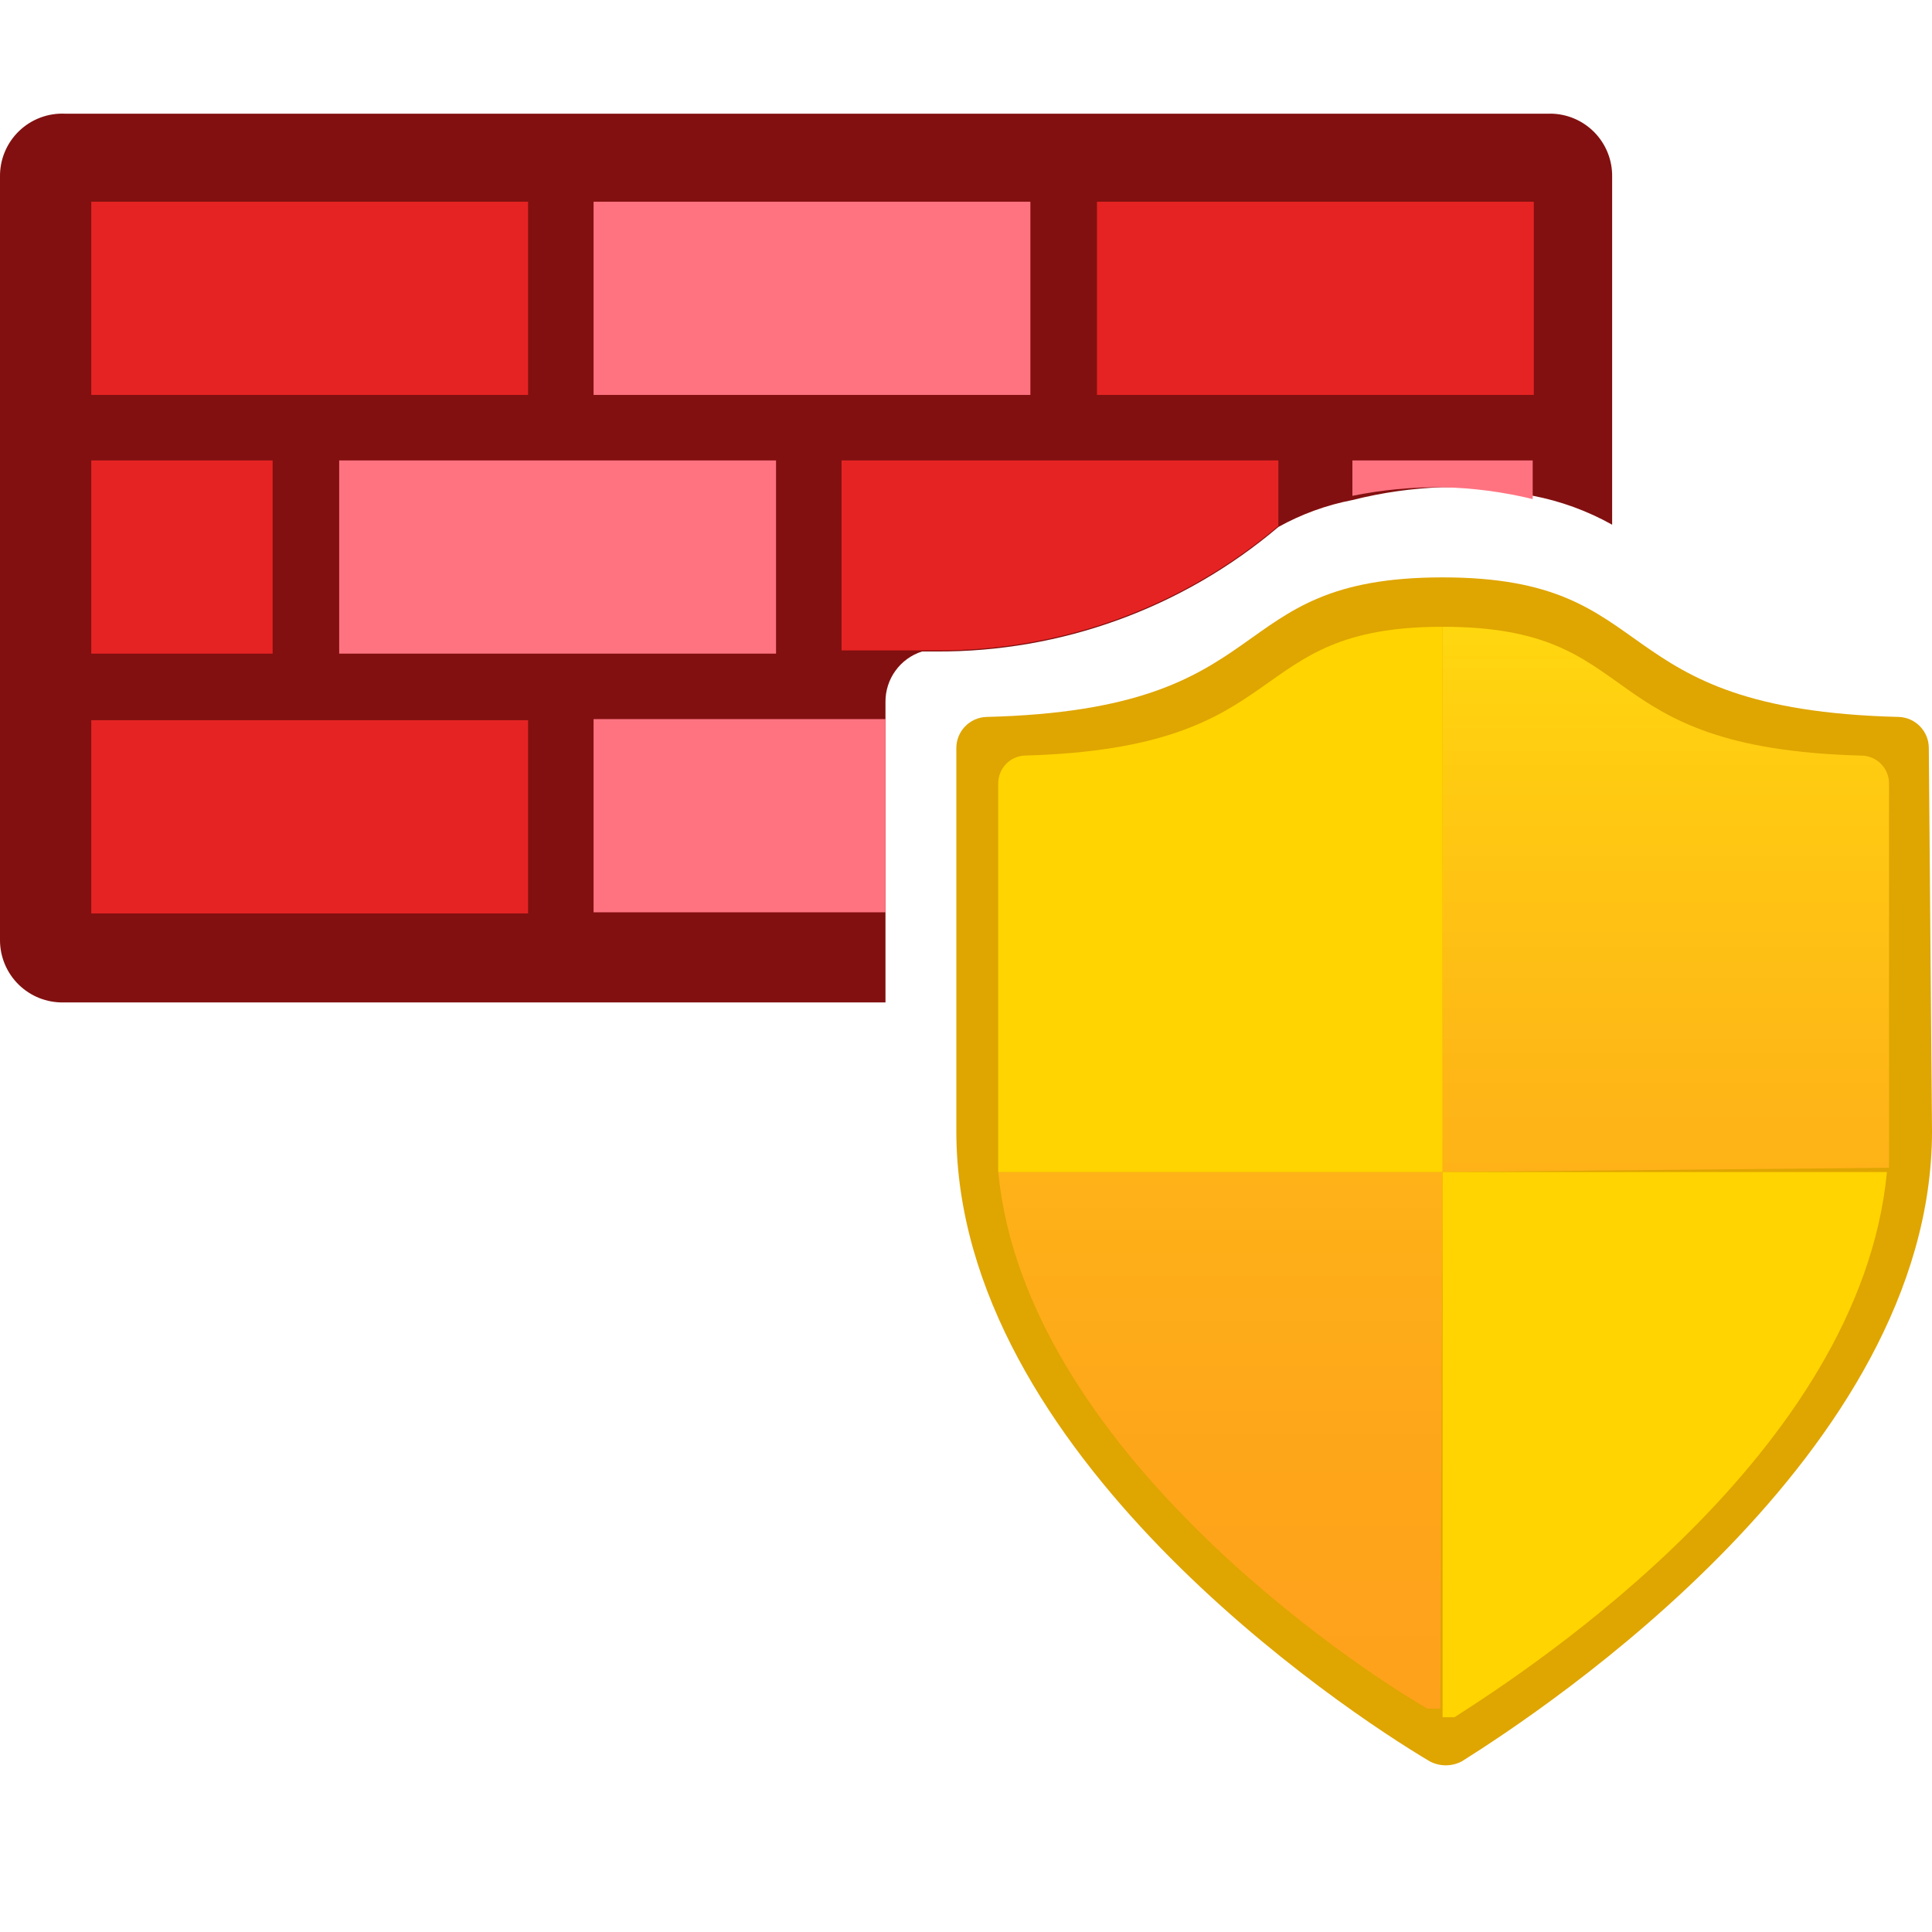
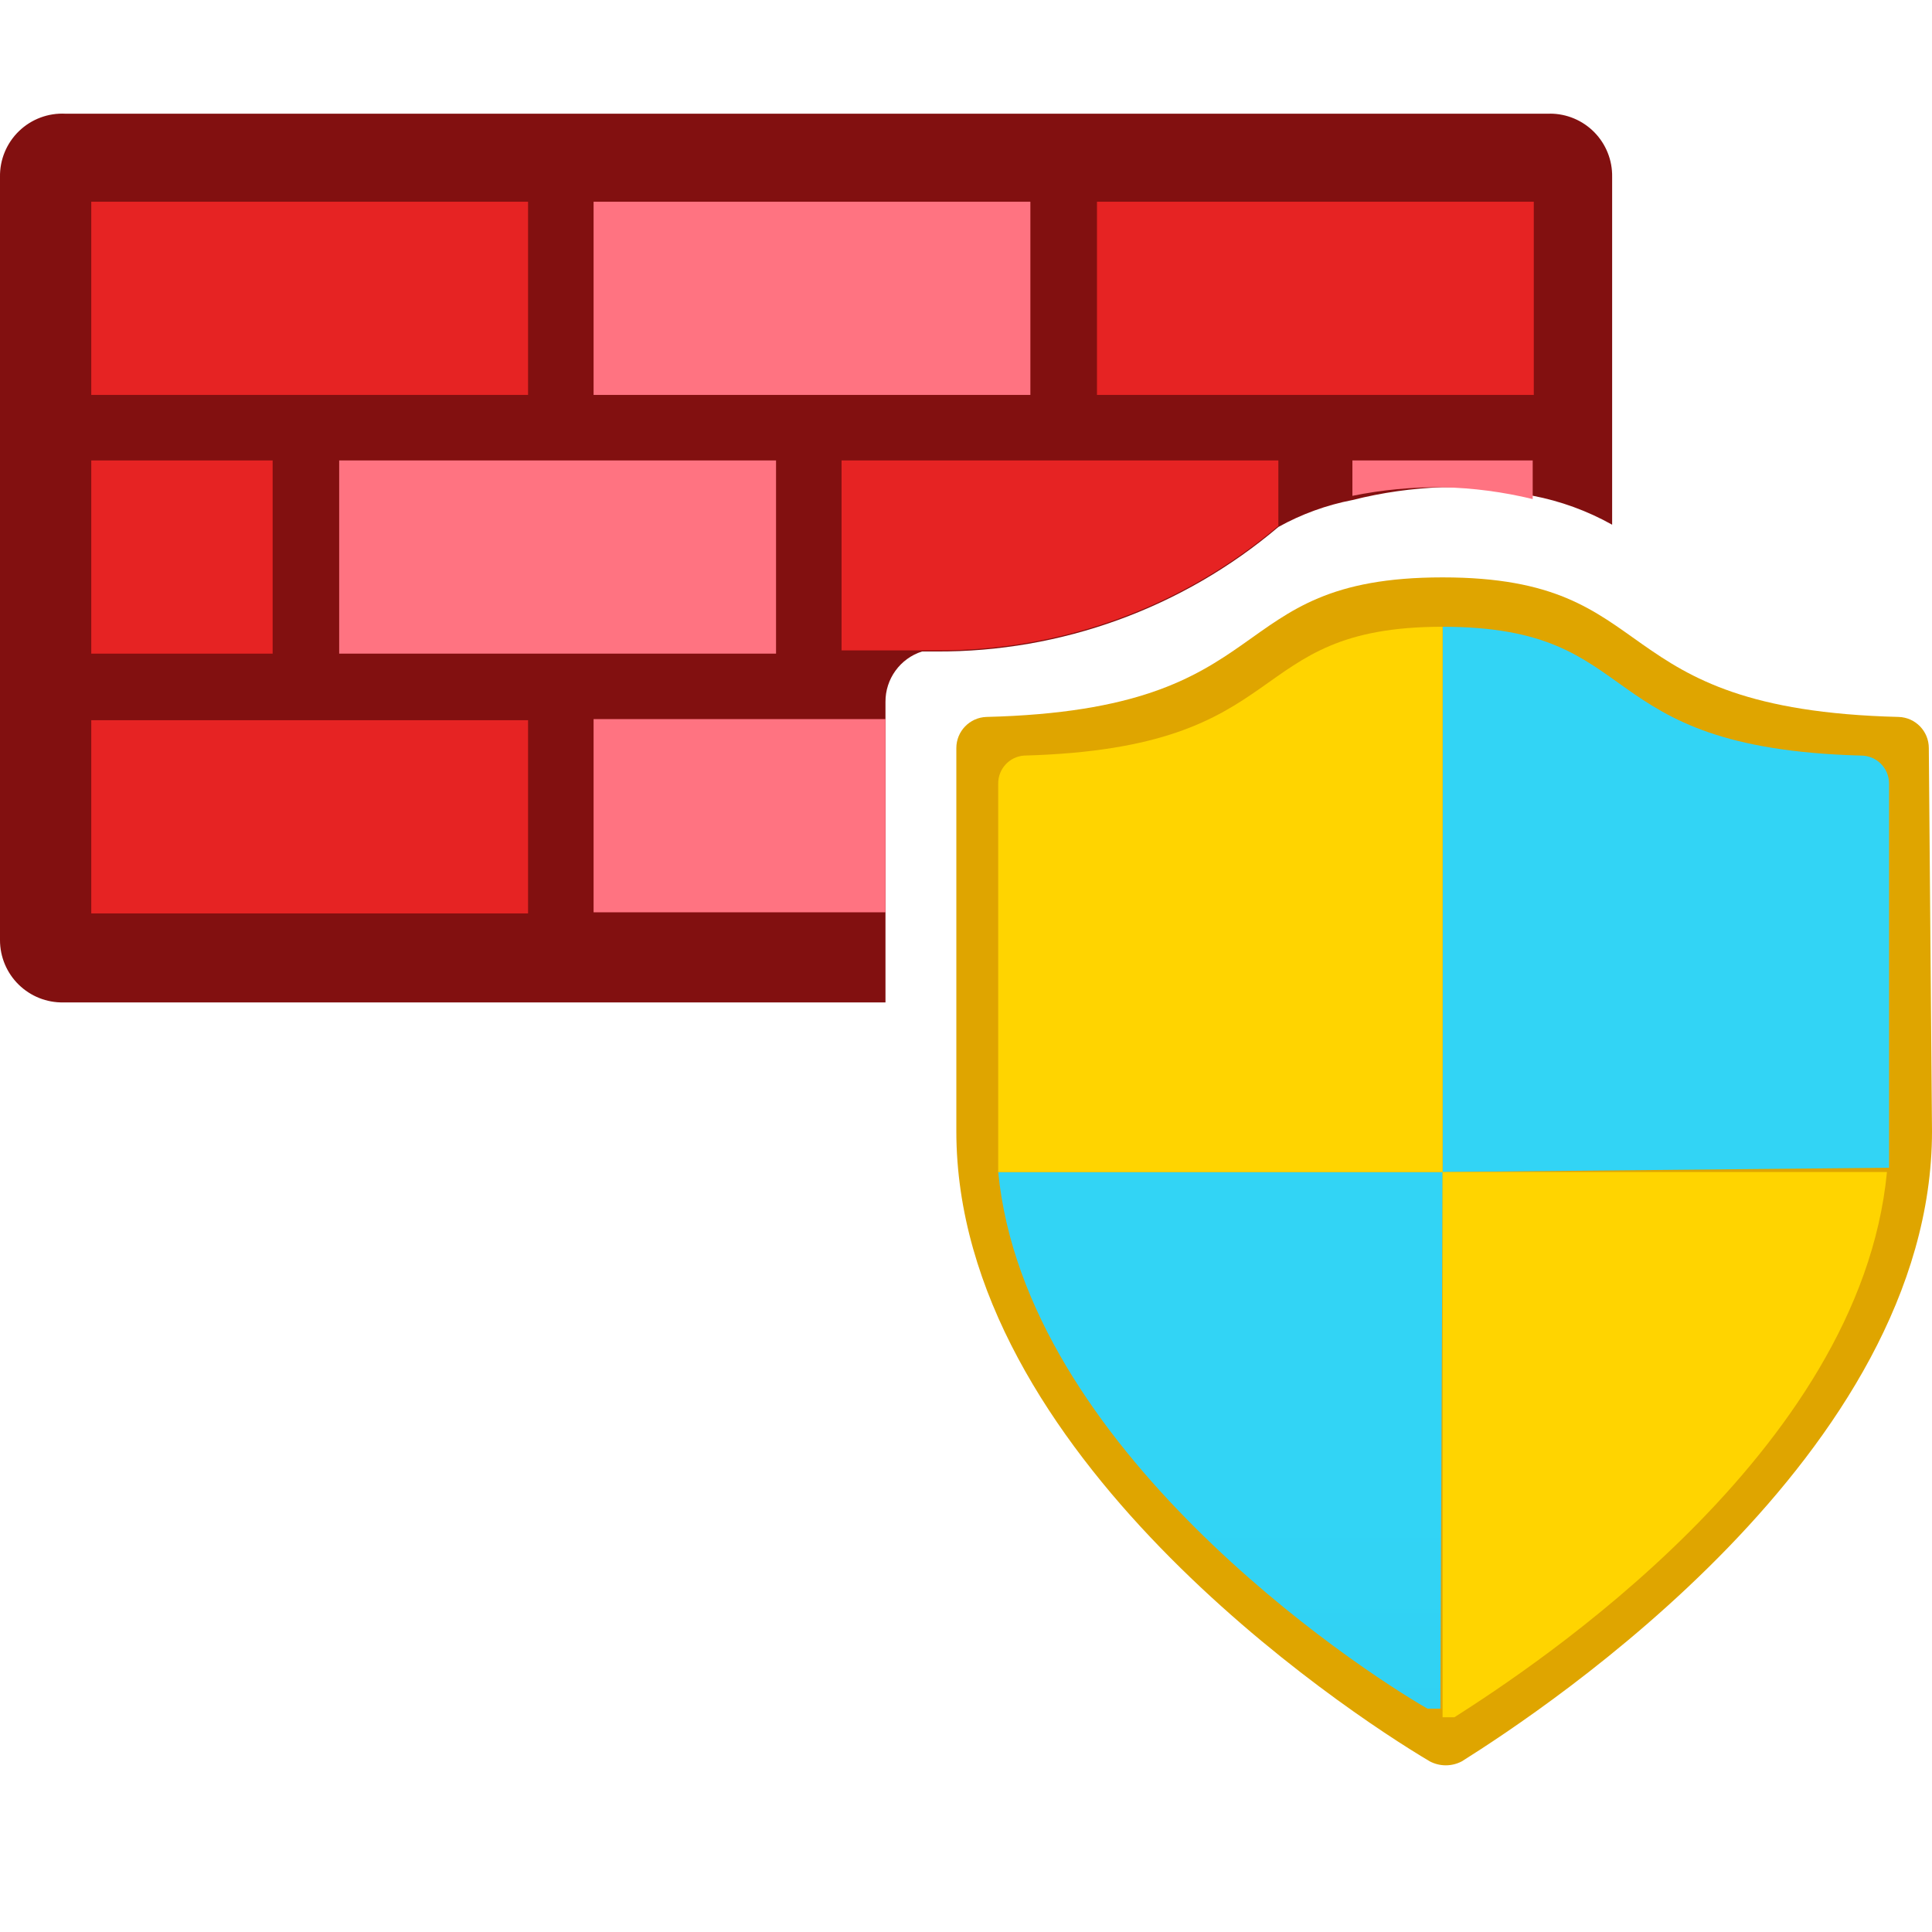
- <svg viewBox="0 0 34 34" class="" role="presentation" focusable="false" id="FxSymbol0-0ec" data-type="1">
+ <svg xmlns="http://www.w3.org/2000/svg" viewBox="0 0 34 34" class="" role="presentation" focusable="false" id="FxSymbol0-05e" data-type="1">
  <g>
    <path d="M27.276 2.001H1.152A1.096 1.096 0 0 0 0 3.116v13.43a1.096 1.096 0 0 0 1.115 1.095h14.468v-5.288a.925.925 0 0 1 .643-.888h.245a9.236 9.236 0 0 0 6.026-2.191A4.383 4.383 0 0 1 23.8 8.8a7.555 7.555 0 0 1 1.587-.226 7.405 7.405 0 0 1 1.586.15c.49.094.963.266 1.398.51v-6.12A1.094 1.094 0 0 0 27.276 2zm-7.971 10.654v3.475h7.668v-3.475h-7.668z" fill="#821010" />
    <path d="M9.293 3.55H1.606v3.4h7.687v-3.4z" fill="#E62323" />
    <path d="M18.133 3.55h-7.687v3.4h7.687v-3.4z" fill="#FF7381" />
    <path d="M26.992 3.55h-7.687v3.4h7.687v-3.4zM4.798 8.103H1.606v3.4h3.192v-3.4z" fill="#E62323" />
    <path d="M26.973 8.103v.68a7.405 7.405 0 0 0-1.586-.208 7.556 7.556 0 0 0-1.587.151v-.623h3.173zm-13.316 0H5.969v3.4h7.688v-3.4z" fill="#FF7381" />
    <path d="M22.497 8.103v1.152a9.236 9.236 0 0 1-6.026 2.191H14.81V8.103h7.688zM9.293 12.674H1.606v3.4h7.687v-3.4z" fill="#E62323" />
    <path d="M15.583 12.655h-5.137v3.4h5.137v-3.4z" fill="#FF7381" />
    <path d="M34 19.908c0 5.667-6.8 10.162-8.273 11.088a.604.604 0 0 1-.567 0c-1.53-.907-8.33-5.421-8.33-11.088v-6.743a.548.548 0 0 1 .529-.548c5.289-.132 4.061-2.456 8.028-2.456 3.966 0 2.739 2.324 8.027 2.456a.548.548 0 0 1 .53.548L34 19.908z" fill="#DFA500" />
    <path d="M25.387 20.626V11.03c3.645 0 2.512 2.135 7.366 2.267a.491.491 0 0 1 .491.491v6.762l-7.857.076zm0 0h-7.82c.472 4.854 6.27 8.707 7.555 9.444h.227l.038-9.444z" fill="url(#paint0_linear)" />
    <path d="M18.02 13.297c4.854-.132 3.778-2.267 7.367-2.267v9.596h-7.82v-6.838a.49.49 0 0 1 .453-.491zm15.187 7.329h-7.82v9.595h.208c1.36-.868 7.14-4.646 7.612-9.595z" fill="#FFD400" />
    <defs />
  </g>
  <defs>
-     <linearGradient id="paint0_linear" x1="25.405" y1="11.03" x2="25.405" y2="30.221" gradientUnits="userSpaceOnUse">
-       <stop stop-color="#FFD70F" />
-       <stop offset=".12" stop-color="#FC1" />
-       <stop offset=".44" stop-color="#FEB517" />
-       <stop offset=".75" stop-color="#FEA61A" />
-       <stop offset="1" stop-color="#FEA11B" />
+     <linearGradient id="paint0_linear" x1="57.859" y1="115.398" x2="57.859" y2=".564" gradientUnits="userSpaceOnUse">
+       <stop stop-color="#198AB3" />
+       <stop offset=".442" stop-color="#28B7DB" />
+       <stop offset=".775" stop-color="#32D4F5" />
    </linearGradient>
  </defs>
</svg>
